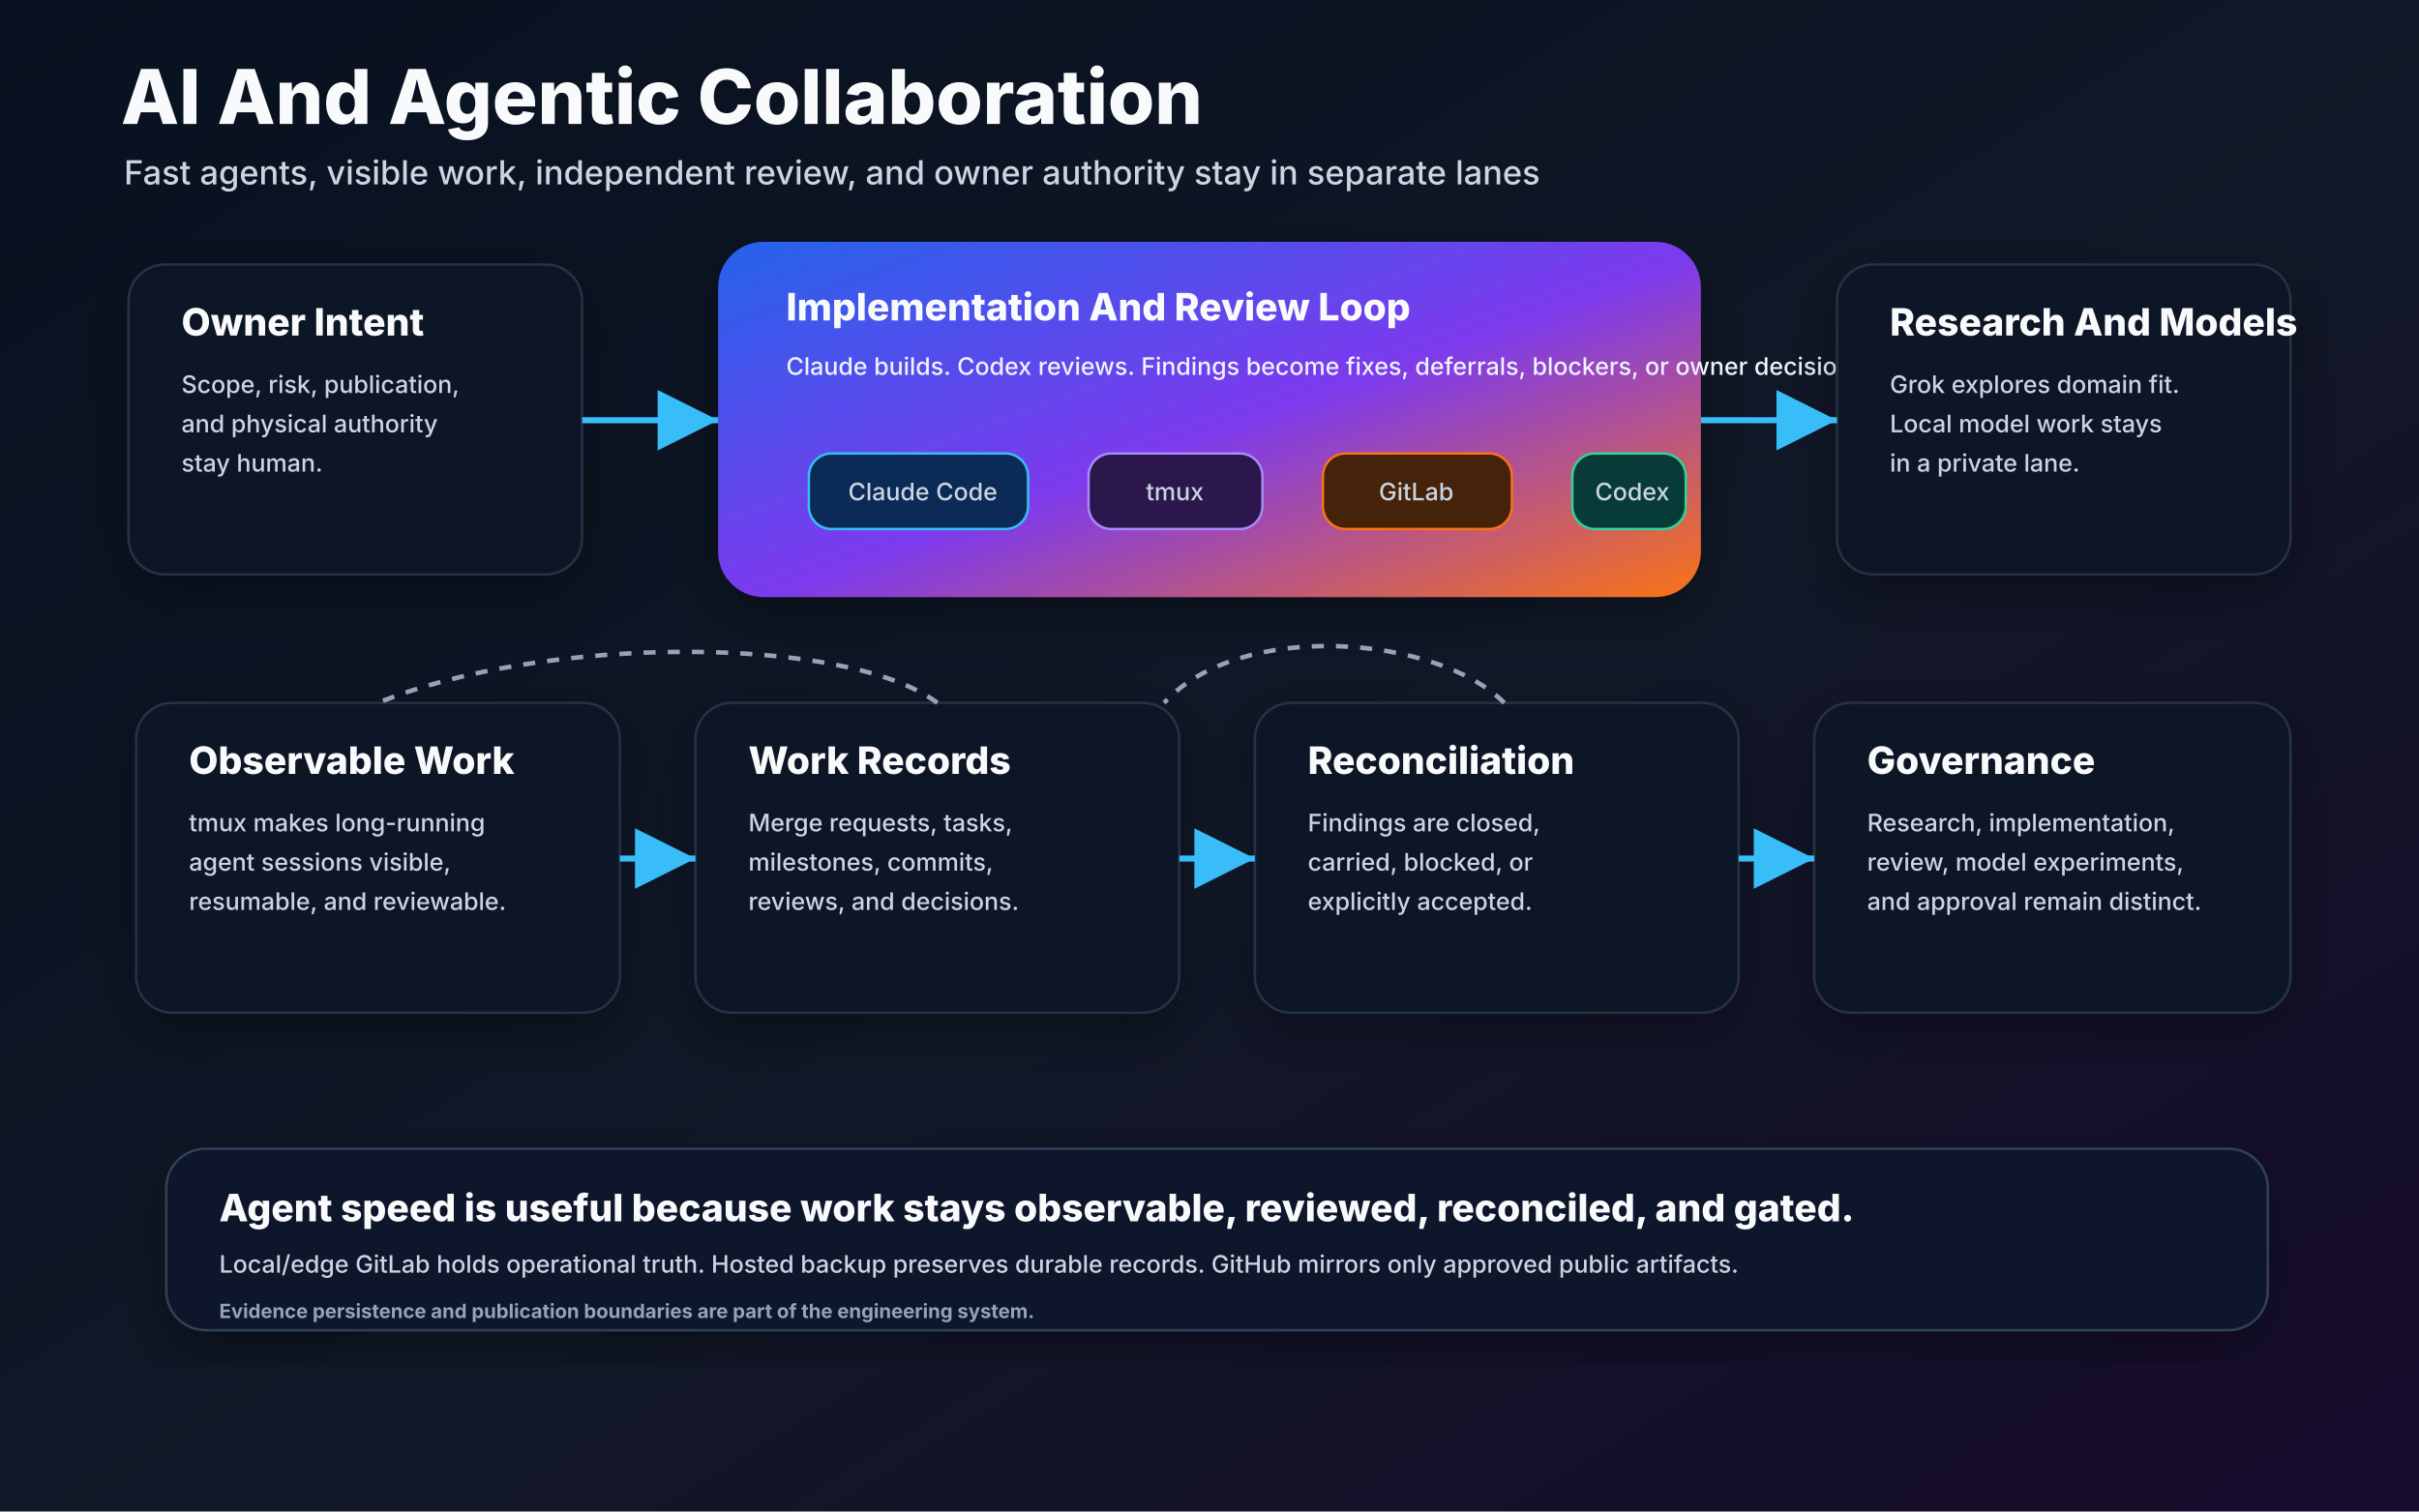
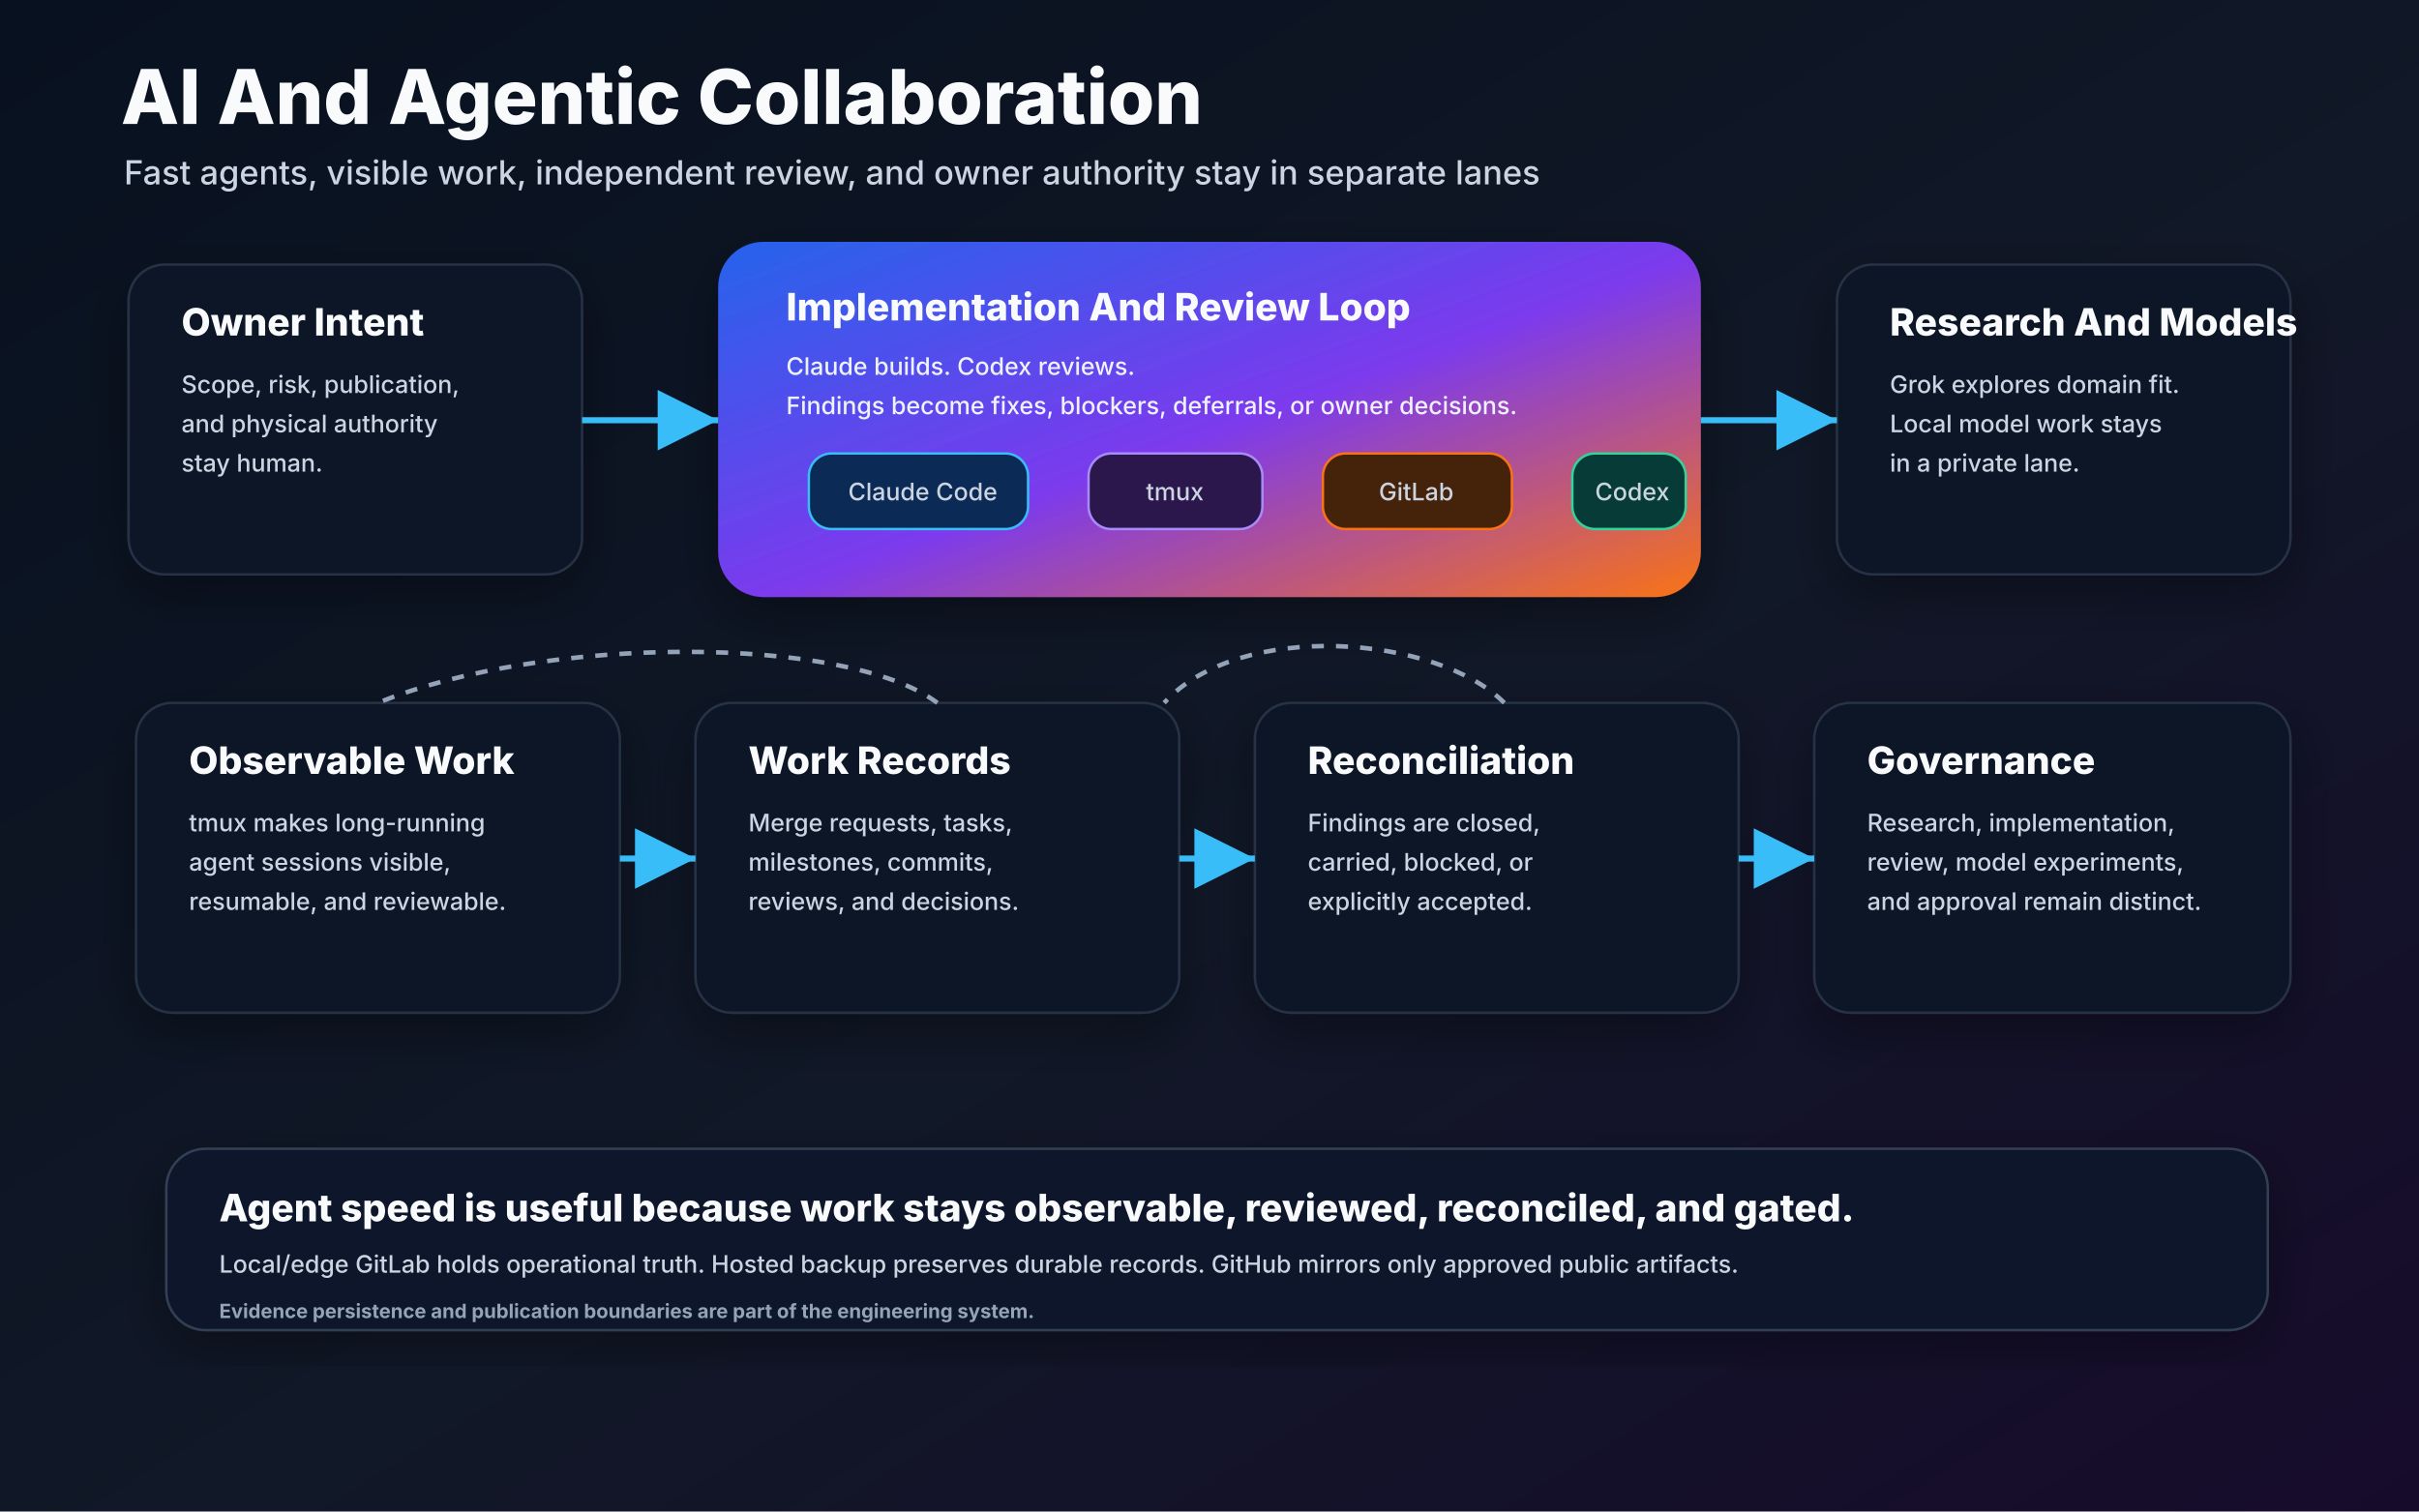
<svg xmlns="http://www.w3.org/2000/svg" width="1600" height="1000" viewBox="0 0 1600 1000" role="img" aria-labelledby="title desc">
  <defs>
    <linearGradient id="bg" x1="0" y1="0" x2="1" y2="1">
      <stop offset="0" stop-color="#08111f" />
      <stop offset="0.55" stop-color="#111827" />
      <stop offset="1" stop-color="#170b2c" />
    </linearGradient>
    <linearGradient id="core" x1="0" y1="0" x2="1" y2="1">
      <stop offset="0" stop-color="#2563eb" />
      <stop offset="0.52" stop-color="#7c3aed" />
      <stop offset="1" stop-color="#f97316" />
    </linearGradient>
    <filter id="shadow" x="-20%" y="-20%" width="140%" height="140%">
      <feDropShadow dx="0" dy="12" stdDeviation="18" flood-color="#000" flood-opacity="0.35" />
    </filter>
    <marker id="arrow" markerWidth="14" markerHeight="14" refX="10" refY="5" orient="auto" markerUnits="strokeWidth">
      <path d="M0,0 L10,5 L0,10 z" fill="#38bdf8" />
    </marker>
    <style>.title{font:800 50px -apple-system,BlinkMacSystemFont,"Segoe UI",sans-serif;fill:#f8fafc}.sub{font:500 22px -apple-system,BlinkMacSystemFont,"Segoe UI",sans-serif;fill:#cbd5e1}.h{font:800 25px -apple-system,BlinkMacSystemFont,"Segoe UI",sans-serif;fill:#f8fafc}.label{font:800 20px -apple-system,BlinkMacSystemFont,"Segoe UI",sans-serif;fill:#f8fafc}.s{font:500 16px -apple-system,BlinkMacSystemFont,"Segoe UI",sans-serif;fill:#cbd5e1}.tiny{font:700 13px -apple-system,BlinkMacSystemFont,"Segoe UI",sans-serif;fill:#94a3b8}.panel{fill:#111827;stroke:#263244;stroke-width:1.6;filter:url(#shadow)}.line{stroke:#38bdf8;stroke-width:4;fill:none;marker-end:url(#arrow)}.dash{stroke:#94a3b8;stroke-width:3;stroke-dasharray:8 8;fill:none}</style>
  </defs>
  <rect width="1600" height="1000" fill="url(#bg)" />
  <text x="80" y="82" class="title">AI And Agentic Collaboration</text>
  <text x="82" y="122" class="sub">Fast agents, visible work, independent review, and owner authority stay in separate lanes</text>
  <rect x="85" y="175" width="300" height="205" rx="24" class="panel" />
  <text x="120" y="222" class="h">Owner Intent</text>
  <text x="120" y="260" class="s">Scope, risk, publication,</text>
  <text x="120" y="286" class="s">and physical authority</text>
  <text x="120" y="312" class="s">stay human.</text>
  <rect x="475" y="160" width="650" height="235" rx="30" fill="url(#core)" filter="url(#shadow)" />
  <text x="520" y="212" class="h">Implementation And Review Loop</text>
-   <text x="520" y="248" class="s" style="fill:#eef2ff">Claude builds. Codex reviews. Findings become fixes, deferrals, blockers, or owner decisions.</text>
+   <text x="520" y="248" class="s" style="fill:#eef2ff">Claude builds. Codex reviews.</text>
+   <text x="520" y="274" class="s" style="fill:#eef2ff">Findings become fixes, blockers, deferrals, or owner decisions.</text>
  <rect x="535" y="300" width="145" height="50" rx="15" fill="#0b2a55" stroke="#38bdf8" stroke-width="1.6" />
  <text x="561" y="331" class="s">Claude Code</text>
  <rect x="720" y="300" width="115" height="50" rx="15" fill="#2b174c" stroke="#a78bfa" stroke-width="1.6" />
  <text x="758" y="331" class="s">tmux</text>
  <rect x="875" y="300" width="125" height="50" rx="15" fill="#45220a" stroke="#f97316" stroke-width="1.6" />
  <text x="912" y="331" class="s">GitLab</text>
  <rect x="1040" y="300" width="75" height="50" rx="15" fill="#073b37" stroke="#34d399" stroke-width="1.6" />
  <text x="1055" y="331" class="s">Codex</text>
  <rect x="1215" y="175" width="300" height="205" rx="24" class="panel" />
  <text x="1250" y="222" class="h">Research And Models</text>
  <text x="1250" y="260" class="s">Grok explores domain fit.</text>
  <text x="1250" y="286" class="s">Local model work stays</text>
  <text x="1250" y="312" class="s">in a private lane.</text>
  <path d="M385 278 C420 278 440 278 475 278" class="line" />
  <path d="M1125 278 C1160 278 1180 278 1215 278" class="line" />
  <rect x="90" y="465" width="320" height="205" rx="24" class="panel" />
  <text x="125" y="512" class="h">Observable Work</text>
  <text x="125" y="550" class="s">tmux makes long-running</text>
  <text x="125" y="576" class="s">agent sessions visible,</text>
  <text x="125" y="602" class="s">resumable, and reviewable.</text>
  <rect x="460" y="465" width="320" height="205" rx="24" class="panel" />
  <text x="495" y="512" class="h">Work Records</text>
  <text x="495" y="550" class="s">Merge requests, tasks,</text>
  <text x="495" y="576" class="s">milestones, commits,</text>
  <text x="495" y="602" class="s">reviews, and decisions.</text>
  <rect x="830" y="465" width="320" height="205" rx="24" class="panel" />
  <text x="865" y="512" class="h">Reconciliation</text>
  <text x="865" y="550" class="s">Findings are closed,</text>
  <text x="865" y="576" class="s">carried, blocked, or</text>
  <text x="865" y="602" class="s">explicitly accepted.</text>
  <rect x="1200" y="465" width="315" height="205" rx="24" class="panel" />
  <text x="1235" y="512" class="h">Governance</text>
  <text x="1235" y="550" class="s">Research, implementation,</text>
  <text x="1235" y="576" class="s">review, model experiments,</text>
  <text x="1235" y="602" class="s">and approval remain distinct.</text>
  <path d="M410 568 L460 568" class="line" />
  <path d="M780 568 L830 568" class="line" />
  <path d="M1150 568 L1200 568" class="line" />
  <path d="M995 465 C950 420 820 410 770 465" class="dash" />
  <path d="M620 465 C560 420 360 420 250 465" class="dash" />
  <rect x="110" y="760" width="1390" height="120" rx="26" fill="#0f172a" stroke="#334155" stroke-width="1.6" filter="url(#shadow)" />
  <text x="145" y="808" class="h">Agent speed is useful because work stays observable, reviewed, reconciled, and gated.</text>
  <text x="145" y="842" class="s">Local/edge GitLab holds operational truth. Hosted backup preserves durable records. GitHub mirrors only approved public artifacts.</text>
  <text x="145" y="872" class="tiny">Evidence persistence and publication boundaries are part of the engineering system.</text>
</svg>
